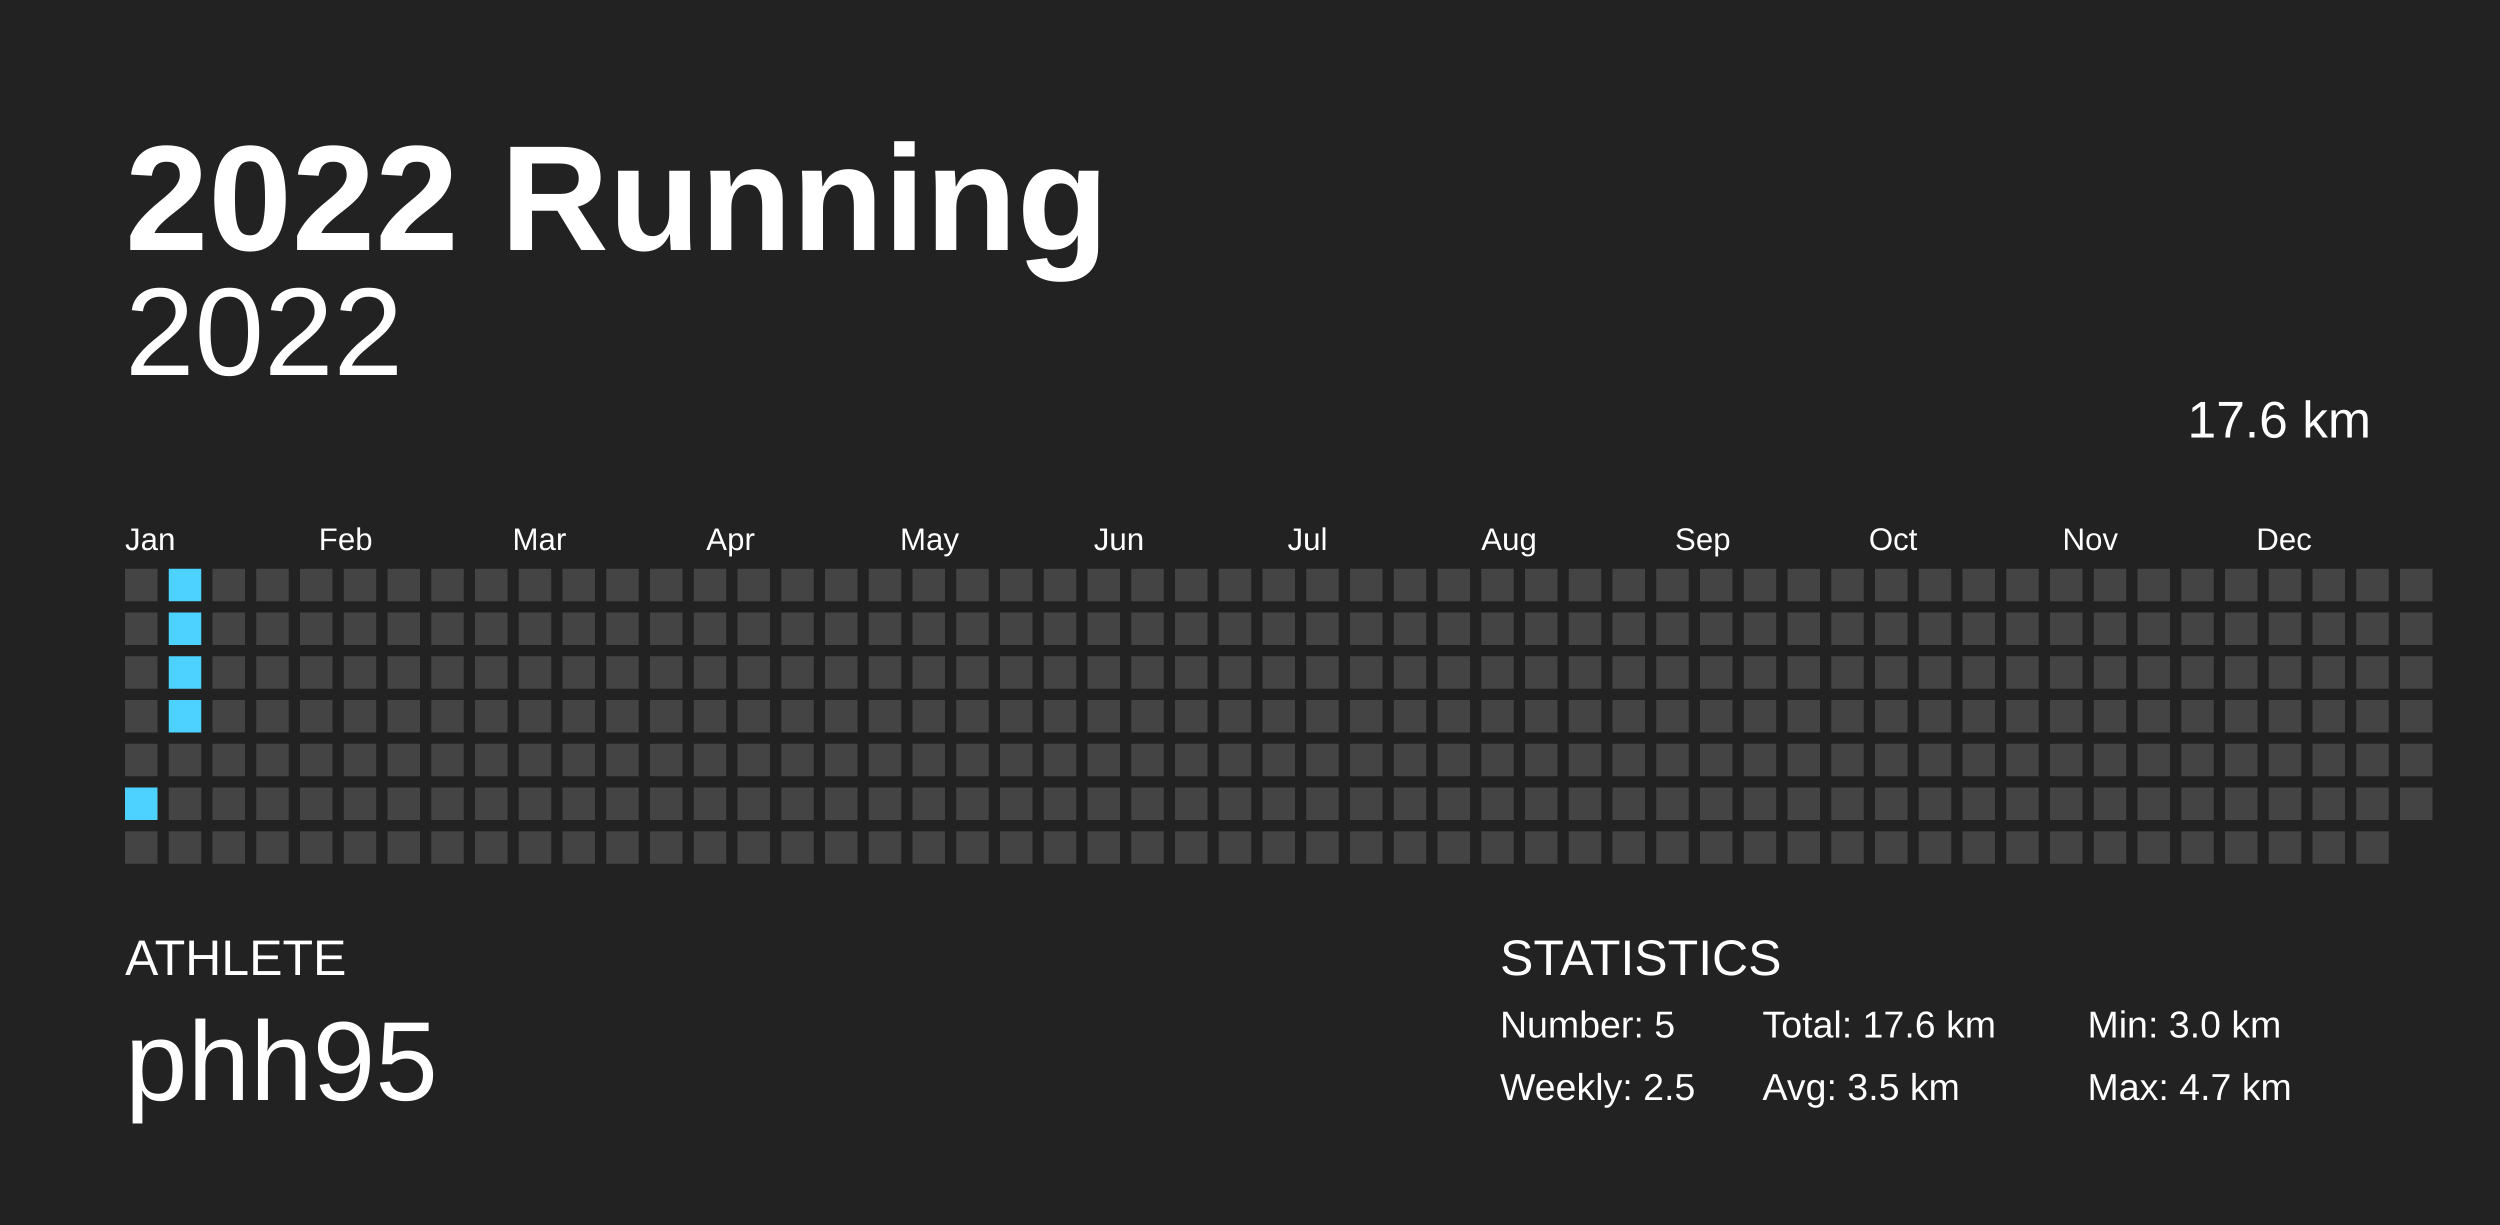
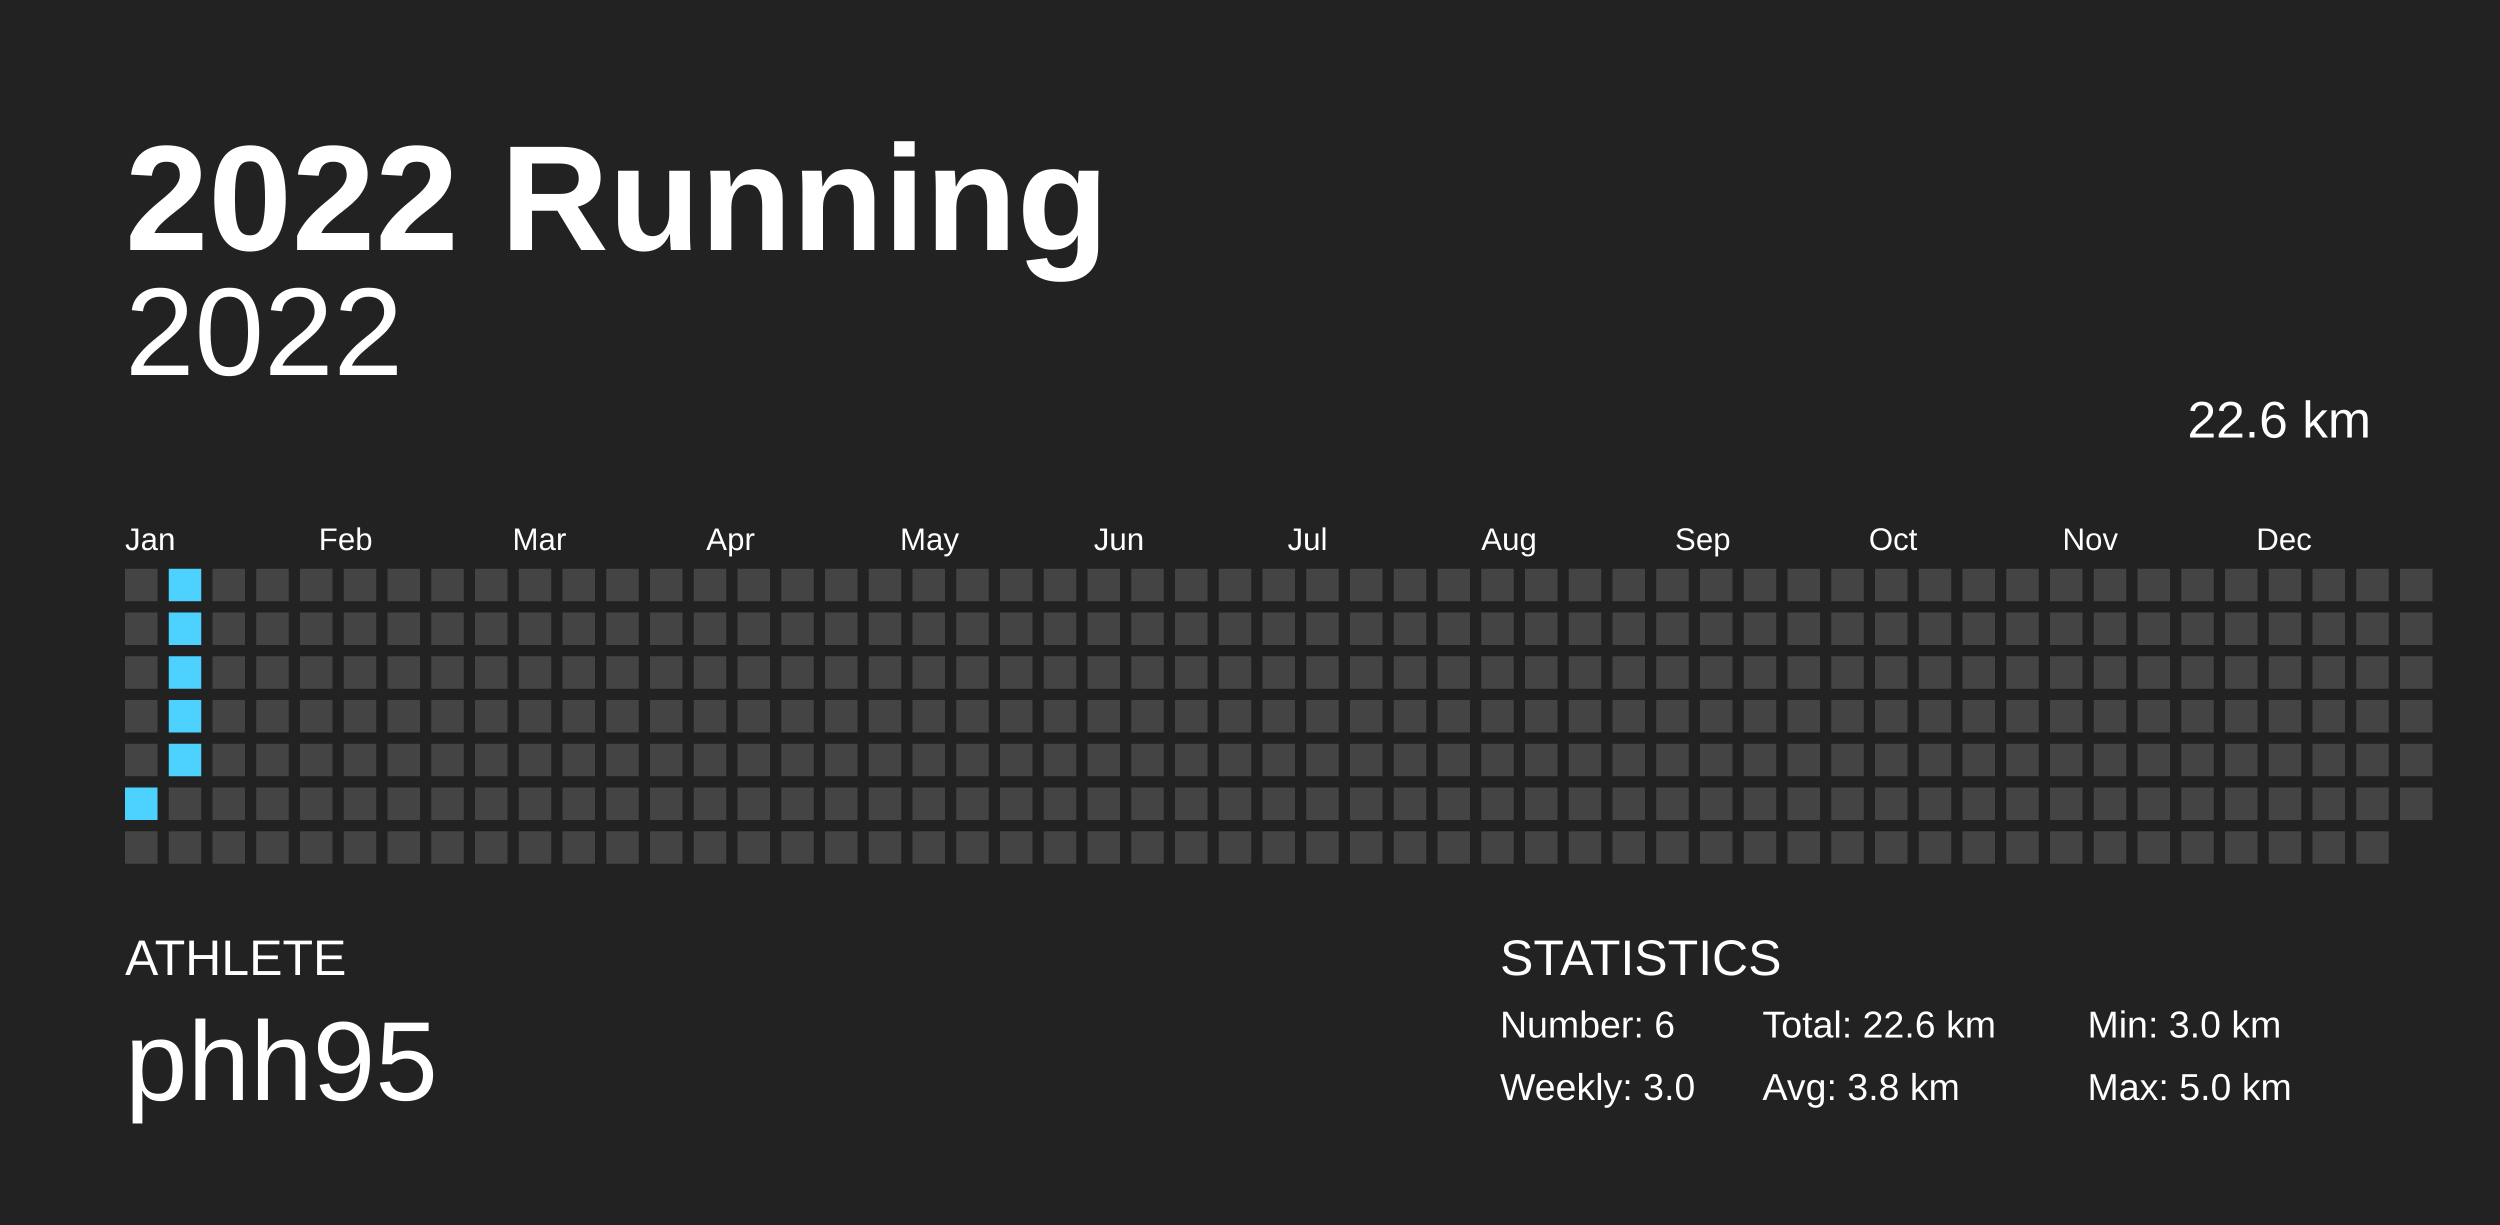
<svg xmlns="http://www.w3.org/2000/svg" baseProfile="full" height="98mm" version="1.1" viewBox="0,0,200,98" width="200mm">
  <defs />
  <rect fill="#222222" height="98" width="200" x="0" y="0" />
  <text fill="#FFFFFF" style="font-size:12px; font-family:Arial; font-weight:bold;" x="10" y="20">2022 Running</text>
  <text fill="#FFFFFF" style="font-size:4px; font-family:Arial" x="10" y="78">ATHLETE</text>
  <text fill="#FFFFFF" style="font-size:9px; font-family:Arial" x="10" y="88">phh95</text>
  <text fill="#FFFFFF" style="font-size:4px; font-family:Arial" x="120" y="78">STATISTICS</text>
-   <text fill="#FFFFFF" style="font-size:3px; font-family:Arial" x="120" y="83">Number: 5</text>
-   <text fill="#FFFFFF" style="font-size:3px; font-family:Arial" x="120" y="88">Weekly: 2.5</text>
-   <text fill="#FFFFFF" style="font-size:3px; font-family:Arial" x="141" y="83">Total: 17.6 km</text>
-   <text fill="#FFFFFF" style="font-size:3px; font-family:Arial" x="141" y="88">Avg: 3.5 km</text>
+   <text fill="#FFFFFF" style="font-size:3px; font-family:Arial" x="120" y="83">Number: 6</text>
+   <text fill="#FFFFFF" style="font-size:3px; font-family:Arial" x="120" y="88">Weekly: 3.0</text>
+   <text fill="#FFFFFF" style="font-size:3px; font-family:Arial" x="141" y="83">Total: 22.6 km</text>
+   <text fill="#FFFFFF" style="font-size:3px; font-family:Arial" x="141" y="88">Avg: 3.8 km</text>
  <text fill="#FFFFFF" style="font-size:3px; font-family:Arial" x="167" y="83">Min: 3.0 km</text>
-   <text fill="#FFFFFF" style="font-size:3px; font-family:Arial" x="167" y="88">Max: 4.7 km</text>
+   <text fill="#FFFFFF" style="font-size:3px; font-family:Arial" x="167" y="88">Max: 5.0 km</text>
  <text alignment-baseline="hanging" fill="#FFFFFF" style="font-size:10.0px; font-family:Arial;" x="10" y="30">2022</text>
-   <text alignment-baseline="hanging" fill="#FFFFFF" style="font-size:4.125px; font-family:Arial;" x="175" y="35">17.6 km</text>
+   <text alignment-baseline="hanging" fill="#FFFFFF" style="font-size:4.125px; font-family:Arial;" x="175" y="35">22.6 km</text>
  <text fill="#FFFFFF" style="font-size:2.5px; font-family:Arial" x="10.0" y="44">Jan</text>
  <text fill="#FFFFFF" style="font-size:2.5px; font-family:Arial" x="25.5" y="44">Feb</text>
  <text fill="#FFFFFF" style="font-size:2.5px; font-family:Arial" x="41.0" y="44">Mar</text>
  <text fill="#FFFFFF" style="font-size:2.5px; font-family:Arial" x="56.5" y="44">Apr</text>
  <text fill="#FFFFFF" style="font-size:2.5px; font-family:Arial" x="72.0" y="44">May</text>
  <text fill="#FFFFFF" style="font-size:2.5px; font-family:Arial" x="87.5" y="44">Jun</text>
  <text fill="#FFFFFF" style="font-size:2.5px; font-family:Arial" x="103.0" y="44">Jul</text>
  <text fill="#FFFFFF" style="font-size:2.5px; font-family:Arial" x="118.5" y="44">Aug</text>
  <text fill="#FFFFFF" style="font-size:2.5px; font-family:Arial" x="134.0" y="44">Sep</text>
  <text fill="#FFFFFF" style="font-size:2.5px; font-family:Arial" x="149.5" y="44">Oct</text>
  <text fill="#FFFFFF" style="font-size:2.5px; font-family:Arial" x="165.0" y="44">Nov</text>
  <text fill="#FFFFFF" style="font-size:2.5px; font-family:Arial" x="180.5" y="44">Dec</text>
  <rect fill="#444444" height="2.6" width="2.6" x="10.0" y="45.5" />
  <rect fill="#444444" height="2.6" width="2.6" x="10.0" y="49.0" />
  <rect fill="#444444" height="2.6" width="2.6" x="10.0" y="52.5" />
  <rect fill="#444444" height="2.6" width="2.6" x="10.0" y="56.0" />
  <rect fill="#444444" height="2.6" width="2.6" x="10.0" y="59.5" />
  <rect fill="#4dd2ff" height="2.6" width="2.6" x="10.0" y="63.0" />
  <rect fill="#444444" height="2.6" width="2.6" x="10.0" y="66.5" />
  <rect fill="#4dd2ff" height="2.6" width="2.6" x="13.5" y="45.5" />
  <rect fill="#4dd2ff" height="2.6" width="2.6" x="13.5" y="49.0" />
  <rect fill="#4dd2ff" height="2.6" width="2.6" x="13.5" y="52.5" />
  <rect fill="#4dd2ff" height="2.6" width="2.6" x="13.5" y="56.0" />
-   <rect fill="#444444" height="2.6" width="2.6" x="13.5" y="59.5" />
+   <rect fill="#4dd2ff" height="2.6" width="2.6" x="13.5" y="59.5" />
  <rect fill="#444444" height="2.6" width="2.6" x="13.5" y="63.0" />
  <rect fill="#444444" height="2.6" width="2.6" x="13.5" y="66.5" />
  <rect fill="#444444" height="2.6" width="2.6" x="17.0" y="45.5" />
  <rect fill="#444444" height="2.6" width="2.6" x="17.0" y="49.0" />
  <rect fill="#444444" height="2.6" width="2.6" x="17.0" y="52.5" />
  <rect fill="#444444" height="2.6" width="2.6" x="17.0" y="56.0" />
  <rect fill="#444444" height="2.6" width="2.6" x="17.0" y="59.5" />
  <rect fill="#444444" height="2.6" width="2.6" x="17.0" y="63.0" />
  <rect fill="#444444" height="2.6" width="2.6" x="17.0" y="66.5" />
  <rect fill="#444444" height="2.6" width="2.6" x="20.5" y="45.5" />
  <rect fill="#444444" height="2.6" width="2.6" x="20.5" y="49.0" />
  <rect fill="#444444" height="2.6" width="2.6" x="20.5" y="52.5" />
  <rect fill="#444444" height="2.6" width="2.6" x="20.5" y="56.0" />
  <rect fill="#444444" height="2.6" width="2.6" x="20.5" y="59.5" />
  <rect fill="#444444" height="2.6" width="2.6" x="20.5" y="63.0" />
  <rect fill="#444444" height="2.6" width="2.6" x="20.5" y="66.5" />
  <rect fill="#444444" height="2.6" width="2.6" x="24.0" y="45.5" />
  <rect fill="#444444" height="2.6" width="2.6" x="24.0" y="49.0" />
  <rect fill="#444444" height="2.6" width="2.6" x="24.0" y="52.5" />
  <rect fill="#444444" height="2.6" width="2.6" x="24.0" y="56.0" />
  <rect fill="#444444" height="2.6" width="2.6" x="24.0" y="59.5" />
  <rect fill="#444444" height="2.6" width="2.6" x="24.0" y="63.0" />
  <rect fill="#444444" height="2.6" width="2.6" x="24.0" y="66.5" />
  <rect fill="#444444" height="2.6" width="2.6" x="27.5" y="45.5" />
  <rect fill="#444444" height="2.6" width="2.6" x="27.5" y="49.0" />
  <rect fill="#444444" height="2.6" width="2.6" x="27.5" y="52.5" />
  <rect fill="#444444" height="2.6" width="2.6" x="27.5" y="56.0" />
  <rect fill="#444444" height="2.6" width="2.6" x="27.5" y="59.5" />
  <rect fill="#444444" height="2.6" width="2.6" x="27.5" y="63.0" />
  <rect fill="#444444" height="2.6" width="2.6" x="27.5" y="66.5" />
  <rect fill="#444444" height="2.6" width="2.6" x="31.0" y="45.5" />
  <rect fill="#444444" height="2.6" width="2.6" x="31.0" y="49.0" />
  <rect fill="#444444" height="2.6" width="2.6" x="31.0" y="52.5" />
  <rect fill="#444444" height="2.6" width="2.6" x="31.0" y="56.0" />
  <rect fill="#444444" height="2.6" width="2.6" x="31.0" y="59.5" />
  <rect fill="#444444" height="2.6" width="2.6" x="31.0" y="63.0" />
  <rect fill="#444444" height="2.6" width="2.6" x="31.0" y="66.5" />
  <rect fill="#444444" height="2.6" width="2.6" x="34.5" y="45.5" />
  <rect fill="#444444" height="2.6" width="2.6" x="34.5" y="49.0" />
  <rect fill="#444444" height="2.6" width="2.6" x="34.5" y="52.5" />
  <rect fill="#444444" height="2.6" width="2.6" x="34.5" y="56.0" />
  <rect fill="#444444" height="2.6" width="2.6" x="34.5" y="59.5" />
  <rect fill="#444444" height="2.6" width="2.6" x="34.5" y="63.0" />
  <rect fill="#444444" height="2.6" width="2.6" x="34.5" y="66.5" />
  <rect fill="#444444" height="2.6" width="2.6" x="38.0" y="45.5" />
  <rect fill="#444444" height="2.6" width="2.6" x="38.0" y="49.0" />
  <rect fill="#444444" height="2.6" width="2.6" x="38.0" y="52.5" />
  <rect fill="#444444" height="2.6" width="2.6" x="38.0" y="56.0" />
  <rect fill="#444444" height="2.6" width="2.6" x="38.0" y="59.5" />
  <rect fill="#444444" height="2.6" width="2.6" x="38.0" y="63.0" />
  <rect fill="#444444" height="2.6" width="2.6" x="38.0" y="66.5" />
  <rect fill="#444444" height="2.6" width="2.6" x="41.5" y="45.5" />
  <rect fill="#444444" height="2.6" width="2.6" x="41.5" y="49.0" />
  <rect fill="#444444" height="2.6" width="2.6" x="41.5" y="52.5" />
  <rect fill="#444444" height="2.6" width="2.6" x="41.5" y="56.0" />
  <rect fill="#444444" height="2.6" width="2.6" x="41.5" y="59.5" />
  <rect fill="#444444" height="2.6" width="2.6" x="41.5" y="63.0" />
  <rect fill="#444444" height="2.6" width="2.6" x="41.5" y="66.5" />
  <rect fill="#444444" height="2.6" width="2.6" x="45.0" y="45.5" />
  <rect fill="#444444" height="2.6" width="2.6" x="45.0" y="49.0" />
  <rect fill="#444444" height="2.6" width="2.6" x="45.0" y="52.5" />
  <rect fill="#444444" height="2.6" width="2.6" x="45.0" y="56.0" />
  <rect fill="#444444" height="2.6" width="2.6" x="45.0" y="59.5" />
  <rect fill="#444444" height="2.6" width="2.6" x="45.0" y="63.0" />
  <rect fill="#444444" height="2.6" width="2.6" x="45.0" y="66.5" />
  <rect fill="#444444" height="2.6" width="2.6" x="48.5" y="45.5" />
  <rect fill="#444444" height="2.6" width="2.6" x="48.5" y="49.0" />
  <rect fill="#444444" height="2.6" width="2.6" x="48.5" y="52.5" />
  <rect fill="#444444" height="2.6" width="2.6" x="48.5" y="56.0" />
  <rect fill="#444444" height="2.6" width="2.6" x="48.5" y="59.5" />
  <rect fill="#444444" height="2.6" width="2.6" x="48.5" y="63.0" />
  <rect fill="#444444" height="2.6" width="2.6" x="48.5" y="66.5" />
  <rect fill="#444444" height="2.6" width="2.6" x="52.0" y="45.5" />
  <rect fill="#444444" height="2.6" width="2.6" x="52.0" y="49.0" />
  <rect fill="#444444" height="2.6" width="2.6" x="52.0" y="52.5" />
  <rect fill="#444444" height="2.6" width="2.6" x="52.0" y="56.0" />
  <rect fill="#444444" height="2.6" width="2.6" x="52.0" y="59.5" />
  <rect fill="#444444" height="2.6" width="2.6" x="52.0" y="63.0" />
  <rect fill="#444444" height="2.6" width="2.6" x="52.0" y="66.5" />
  <rect fill="#444444" height="2.6" width="2.6" x="55.5" y="45.5" />
  <rect fill="#444444" height="2.6" width="2.6" x="55.5" y="49.0" />
  <rect fill="#444444" height="2.6" width="2.6" x="55.5" y="52.5" />
  <rect fill="#444444" height="2.6" width="2.6" x="55.5" y="56.0" />
  <rect fill="#444444" height="2.6" width="2.6" x="55.5" y="59.5" />
  <rect fill="#444444" height="2.6" width="2.6" x="55.5" y="63.0" />
  <rect fill="#444444" height="2.6" width="2.6" x="55.5" y="66.5" />
  <rect fill="#444444" height="2.6" width="2.6" x="59.0" y="45.5" />
  <rect fill="#444444" height="2.6" width="2.6" x="59.0" y="49.0" />
  <rect fill="#444444" height="2.6" width="2.6" x="59.0" y="52.5" />
  <rect fill="#444444" height="2.6" width="2.6" x="59.0" y="56.0" />
  <rect fill="#444444" height="2.6" width="2.6" x="59.0" y="59.5" />
  <rect fill="#444444" height="2.6" width="2.6" x="59.0" y="63.0" />
  <rect fill="#444444" height="2.6" width="2.6" x="59.0" y="66.5" />
  <rect fill="#444444" height="2.6" width="2.6" x="62.5" y="45.5" />
  <rect fill="#444444" height="2.6" width="2.6" x="62.5" y="49.0" />
  <rect fill="#444444" height="2.6" width="2.6" x="62.5" y="52.5" />
  <rect fill="#444444" height="2.6" width="2.6" x="62.5" y="56.0" />
  <rect fill="#444444" height="2.6" width="2.6" x="62.5" y="59.5" />
  <rect fill="#444444" height="2.6" width="2.6" x="62.5" y="63.0" />
  <rect fill="#444444" height="2.6" width="2.6" x="62.5" y="66.5" />
  <rect fill="#444444" height="2.6" width="2.6" x="66.0" y="45.5" />
  <rect fill="#444444" height="2.6" width="2.6" x="66.0" y="49.0" />
  <rect fill="#444444" height="2.6" width="2.6" x="66.0" y="52.5" />
  <rect fill="#444444" height="2.6" width="2.6" x="66.0" y="56.0" />
  <rect fill="#444444" height="2.6" width="2.6" x="66.0" y="59.5" />
  <rect fill="#444444" height="2.6" width="2.6" x="66.0" y="63.0" />
  <rect fill="#444444" height="2.6" width="2.6" x="66.0" y="66.5" />
  <rect fill="#444444" height="2.6" width="2.6" x="69.5" y="45.5" />
  <rect fill="#444444" height="2.6" width="2.6" x="69.5" y="49.0" />
  <rect fill="#444444" height="2.6" width="2.6" x="69.5" y="52.5" />
  <rect fill="#444444" height="2.6" width="2.6" x="69.5" y="56.0" />
  <rect fill="#444444" height="2.6" width="2.6" x="69.5" y="59.5" />
  <rect fill="#444444" height="2.6" width="2.6" x="69.5" y="63.0" />
  <rect fill="#444444" height="2.6" width="2.6" x="69.5" y="66.5" />
  <rect fill="#444444" height="2.6" width="2.6" x="73.0" y="45.5" />
  <rect fill="#444444" height="2.6" width="2.6" x="73.0" y="49.0" />
  <rect fill="#444444" height="2.6" width="2.6" x="73.0" y="52.5" />
  <rect fill="#444444" height="2.6" width="2.6" x="73.0" y="56.0" />
  <rect fill="#444444" height="2.6" width="2.6" x="73.0" y="59.5" />
  <rect fill="#444444" height="2.6" width="2.6" x="73.0" y="63.0" />
  <rect fill="#444444" height="2.6" width="2.6" x="73.0" y="66.5" />
  <rect fill="#444444" height="2.6" width="2.6" x="76.5" y="45.5" />
  <rect fill="#444444" height="2.6" width="2.6" x="76.5" y="49.0" />
  <rect fill="#444444" height="2.6" width="2.6" x="76.5" y="52.5" />
  <rect fill="#444444" height="2.6" width="2.6" x="76.5" y="56.0" />
  <rect fill="#444444" height="2.6" width="2.6" x="76.5" y="59.5" />
  <rect fill="#444444" height="2.6" width="2.6" x="76.5" y="63.0" />
  <rect fill="#444444" height="2.6" width="2.6" x="76.5" y="66.5" />
  <rect fill="#444444" height="2.6" width="2.6" x="80.0" y="45.5" />
  <rect fill="#444444" height="2.6" width="2.6" x="80.0" y="49.0" />
  <rect fill="#444444" height="2.6" width="2.6" x="80.0" y="52.5" />
  <rect fill="#444444" height="2.6" width="2.6" x="80.0" y="56.0" />
  <rect fill="#444444" height="2.6" width="2.6" x="80.0" y="59.5" />
  <rect fill="#444444" height="2.6" width="2.6" x="80.0" y="63.0" />
  <rect fill="#444444" height="2.6" width="2.6" x="80.0" y="66.5" />
  <rect fill="#444444" height="2.6" width="2.6" x="83.5" y="45.5" />
  <rect fill="#444444" height="2.6" width="2.6" x="83.5" y="49.0" />
  <rect fill="#444444" height="2.6" width="2.6" x="83.5" y="52.5" />
  <rect fill="#444444" height="2.6" width="2.6" x="83.5" y="56.0" />
  <rect fill="#444444" height="2.6" width="2.6" x="83.5" y="59.5" />
  <rect fill="#444444" height="2.6" width="2.6" x="83.5" y="63.0" />
  <rect fill="#444444" height="2.6" width="2.6" x="83.5" y="66.5" />
  <rect fill="#444444" height="2.6" width="2.6" x="87.0" y="45.5" />
  <rect fill="#444444" height="2.6" width="2.6" x="87.0" y="49.0" />
  <rect fill="#444444" height="2.6" width="2.6" x="87.0" y="52.5" />
  <rect fill="#444444" height="2.6" width="2.6" x="87.0" y="56.0" />
  <rect fill="#444444" height="2.6" width="2.6" x="87.0" y="59.5" />
  <rect fill="#444444" height="2.6" width="2.6" x="87.0" y="63.0" />
  <rect fill="#444444" height="2.6" width="2.6" x="87.0" y="66.5" />
  <rect fill="#444444" height="2.6" width="2.6" x="90.5" y="45.5" />
  <rect fill="#444444" height="2.6" width="2.6" x="90.5" y="49.0" />
  <rect fill="#444444" height="2.6" width="2.6" x="90.5" y="52.5" />
  <rect fill="#444444" height="2.6" width="2.6" x="90.5" y="56.0" />
  <rect fill="#444444" height="2.6" width="2.6" x="90.5" y="59.5" />
  <rect fill="#444444" height="2.6" width="2.6" x="90.5" y="63.0" />
  <rect fill="#444444" height="2.6" width="2.6" x="90.5" y="66.5" />
  <rect fill="#444444" height="2.6" width="2.6" x="94.0" y="45.5" />
  <rect fill="#444444" height="2.6" width="2.6" x="94.0" y="49.0" />
  <rect fill="#444444" height="2.6" width="2.6" x="94.0" y="52.5" />
  <rect fill="#444444" height="2.6" width="2.6" x="94.0" y="56.0" />
  <rect fill="#444444" height="2.6" width="2.6" x="94.0" y="59.5" />
  <rect fill="#444444" height="2.6" width="2.6" x="94.0" y="63.0" />
  <rect fill="#444444" height="2.6" width="2.6" x="94.0" y="66.5" />
  <rect fill="#444444" height="2.6" width="2.6" x="97.5" y="45.5" />
  <rect fill="#444444" height="2.6" width="2.6" x="97.5" y="49.0" />
  <rect fill="#444444" height="2.6" width="2.6" x="97.5" y="52.5" />
  <rect fill="#444444" height="2.6" width="2.6" x="97.5" y="56.0" />
  <rect fill="#444444" height="2.6" width="2.6" x="97.5" y="59.5" />
  <rect fill="#444444" height="2.6" width="2.6" x="97.5" y="63.0" />
  <rect fill="#444444" height="2.6" width="2.6" x="97.5" y="66.5" />
  <rect fill="#444444" height="2.6" width="2.6" x="101.0" y="45.5" />
  <rect fill="#444444" height="2.6" width="2.6" x="101.0" y="49.0" />
  <rect fill="#444444" height="2.6" width="2.6" x="101.0" y="52.5" />
  <rect fill="#444444" height="2.6" width="2.6" x="101.0" y="56.0" />
  <rect fill="#444444" height="2.6" width="2.6" x="101.0" y="59.5" />
  <rect fill="#444444" height="2.6" width="2.6" x="101.0" y="63.0" />
  <rect fill="#444444" height="2.6" width="2.6" x="101.0" y="66.5" />
  <rect fill="#444444" height="2.6" width="2.6" x="104.5" y="45.5" />
  <rect fill="#444444" height="2.6" width="2.6" x="104.5" y="49.0" />
  <rect fill="#444444" height="2.6" width="2.6" x="104.5" y="52.5" />
  <rect fill="#444444" height="2.6" width="2.6" x="104.5" y="56.0" />
  <rect fill="#444444" height="2.6" width="2.6" x="104.5" y="59.5" />
  <rect fill="#444444" height="2.6" width="2.6" x="104.5" y="63.0" />
  <rect fill="#444444" height="2.6" width="2.6" x="104.5" y="66.5" />
  <rect fill="#444444" height="2.6" width="2.6" x="108.0" y="45.5" />
  <rect fill="#444444" height="2.6" width="2.6" x="108.0" y="49.0" />
  <rect fill="#444444" height="2.6" width="2.6" x="108.0" y="52.5" />
  <rect fill="#444444" height="2.6" width="2.6" x="108.0" y="56.0" />
  <rect fill="#444444" height="2.6" width="2.6" x="108.0" y="59.5" />
  <rect fill="#444444" height="2.6" width="2.6" x="108.0" y="63.0" />
  <rect fill="#444444" height="2.6" width="2.6" x="108.0" y="66.5" />
  <rect fill="#444444" height="2.6" width="2.6" x="111.5" y="45.5" />
  <rect fill="#444444" height="2.6" width="2.6" x="111.5" y="49.0" />
  <rect fill="#444444" height="2.6" width="2.6" x="111.5" y="52.5" />
  <rect fill="#444444" height="2.6" width="2.6" x="111.5" y="56.0" />
  <rect fill="#444444" height="2.6" width="2.6" x="111.5" y="59.5" />
  <rect fill="#444444" height="2.6" width="2.6" x="111.5" y="63.0" />
  <rect fill="#444444" height="2.6" width="2.6" x="111.5" y="66.5" />
  <rect fill="#444444" height="2.6" width="2.6" x="115.0" y="45.5" />
  <rect fill="#444444" height="2.6" width="2.6" x="115.0" y="49.0" />
  <rect fill="#444444" height="2.6" width="2.6" x="115.0" y="52.5" />
  <rect fill="#444444" height="2.6" width="2.6" x="115.0" y="56.0" />
  <rect fill="#444444" height="2.6" width="2.6" x="115.0" y="59.5" />
  <rect fill="#444444" height="2.6" width="2.6" x="115.0" y="63.0" />
  <rect fill="#444444" height="2.6" width="2.6" x="115.0" y="66.5" />
  <rect fill="#444444" height="2.6" width="2.6" x="118.5" y="45.5" />
  <rect fill="#444444" height="2.6" width="2.6" x="118.5" y="49.0" />
  <rect fill="#444444" height="2.6" width="2.6" x="118.5" y="52.5" />
  <rect fill="#444444" height="2.6" width="2.6" x="118.5" y="56.0" />
  <rect fill="#444444" height="2.6" width="2.6" x="118.5" y="59.5" />
  <rect fill="#444444" height="2.6" width="2.6" x="118.5" y="63.0" />
  <rect fill="#444444" height="2.6" width="2.6" x="118.5" y="66.5" />
  <rect fill="#444444" height="2.6" width="2.6" x="122.0" y="45.5" />
  <rect fill="#444444" height="2.6" width="2.6" x="122.0" y="49.0" />
  <rect fill="#444444" height="2.6" width="2.6" x="122.0" y="52.5" />
  <rect fill="#444444" height="2.6" width="2.6" x="122.0" y="56.0" />
  <rect fill="#444444" height="2.6" width="2.6" x="122.0" y="59.5" />
  <rect fill="#444444" height="2.6" width="2.6" x="122.0" y="63.0" />
  <rect fill="#444444" height="2.6" width="2.6" x="122.0" y="66.5" />
  <rect fill="#444444" height="2.6" width="2.6" x="125.5" y="45.5" />
  <rect fill="#444444" height="2.6" width="2.6" x="125.5" y="49.0" />
  <rect fill="#444444" height="2.6" width="2.6" x="125.5" y="52.5" />
  <rect fill="#444444" height="2.6" width="2.6" x="125.5" y="56.0" />
  <rect fill="#444444" height="2.6" width="2.6" x="125.5" y="59.5" />
  <rect fill="#444444" height="2.6" width="2.6" x="125.5" y="63.0" />
  <rect fill="#444444" height="2.6" width="2.6" x="125.5" y="66.5" />
  <rect fill="#444444" height="2.6" width="2.6" x="129.0" y="45.5" />
  <rect fill="#444444" height="2.6" width="2.6" x="129.0" y="49.0" />
  <rect fill="#444444" height="2.6" width="2.6" x="129.0" y="52.5" />
  <rect fill="#444444" height="2.6" width="2.6" x="129.0" y="56.0" />
  <rect fill="#444444" height="2.6" width="2.6" x="129.0" y="59.5" />
  <rect fill="#444444" height="2.6" width="2.6" x="129.0" y="63.0" />
  <rect fill="#444444" height="2.6" width="2.6" x="129.0" y="66.5" />
  <rect fill="#444444" height="2.6" width="2.6" x="132.5" y="45.5" />
  <rect fill="#444444" height="2.6" width="2.6" x="132.5" y="49.0" />
  <rect fill="#444444" height="2.6" width="2.6" x="132.5" y="52.5" />
  <rect fill="#444444" height="2.6" width="2.6" x="132.5" y="56.0" />
  <rect fill="#444444" height="2.6" width="2.6" x="132.5" y="59.5" />
  <rect fill="#444444" height="2.6" width="2.6" x="132.5" y="63.0" />
  <rect fill="#444444" height="2.6" width="2.6" x="132.5" y="66.5" />
  <rect fill="#444444" height="2.6" width="2.6" x="136.0" y="45.5" />
  <rect fill="#444444" height="2.6" width="2.6" x="136.0" y="49.0" />
  <rect fill="#444444" height="2.6" width="2.6" x="136.0" y="52.5" />
  <rect fill="#444444" height="2.6" width="2.6" x="136.0" y="56.0" />
  <rect fill="#444444" height="2.6" width="2.6" x="136.0" y="59.5" />
  <rect fill="#444444" height="2.6" width="2.6" x="136.0" y="63.0" />
  <rect fill="#444444" height="2.6" width="2.6" x="136.0" y="66.5" />
  <rect fill="#444444" height="2.6" width="2.6" x="139.5" y="45.5" />
  <rect fill="#444444" height="2.6" width="2.6" x="139.5" y="49.0" />
  <rect fill="#444444" height="2.6" width="2.6" x="139.5" y="52.5" />
  <rect fill="#444444" height="2.6" width="2.6" x="139.5" y="56.0" />
  <rect fill="#444444" height="2.6" width="2.6" x="139.5" y="59.5" />
  <rect fill="#444444" height="2.6" width="2.6" x="139.5" y="63.0" />
  <rect fill="#444444" height="2.6" width="2.6" x="139.5" y="66.5" />
  <rect fill="#444444" height="2.6" width="2.6" x="143.0" y="45.5" />
  <rect fill="#444444" height="2.6" width="2.6" x="143.0" y="49.0" />
  <rect fill="#444444" height="2.6" width="2.6" x="143.0" y="52.5" />
  <rect fill="#444444" height="2.6" width="2.6" x="143.0" y="56.0" />
  <rect fill="#444444" height="2.6" width="2.6" x="143.0" y="59.5" />
  <rect fill="#444444" height="2.6" width="2.6" x="143.0" y="63.0" />
  <rect fill="#444444" height="2.6" width="2.6" x="143.0" y="66.5" />
  <rect fill="#444444" height="2.6" width="2.6" x="146.5" y="45.5" />
  <rect fill="#444444" height="2.6" width="2.6" x="146.5" y="49.0" />
  <rect fill="#444444" height="2.6" width="2.6" x="146.5" y="52.5" />
  <rect fill="#444444" height="2.6" width="2.6" x="146.5" y="56.0" />
  <rect fill="#444444" height="2.6" width="2.6" x="146.5" y="59.5" />
  <rect fill="#444444" height="2.6" width="2.6" x="146.5" y="63.0" />
  <rect fill="#444444" height="2.6" width="2.6" x="146.5" y="66.5" />
  <rect fill="#444444" height="2.6" width="2.6" x="150.0" y="45.5" />
  <rect fill="#444444" height="2.6" width="2.6" x="150.0" y="49.0" />
  <rect fill="#444444" height="2.6" width="2.6" x="150.0" y="52.5" />
  <rect fill="#444444" height="2.6" width="2.6" x="150.0" y="56.0" />
  <rect fill="#444444" height="2.6" width="2.6" x="150.0" y="59.5" />
  <rect fill="#444444" height="2.6" width="2.6" x="150.0" y="63.0" />
  <rect fill="#444444" height="2.6" width="2.6" x="150.0" y="66.5" />
  <rect fill="#444444" height="2.6" width="2.6" x="153.5" y="45.5" />
  <rect fill="#444444" height="2.6" width="2.6" x="153.5" y="49.0" />
  <rect fill="#444444" height="2.6" width="2.6" x="153.5" y="52.5" />
  <rect fill="#444444" height="2.6" width="2.6" x="153.5" y="56.0" />
  <rect fill="#444444" height="2.6" width="2.6" x="153.5" y="59.5" />
  <rect fill="#444444" height="2.6" width="2.6" x="153.5" y="63.0" />
  <rect fill="#444444" height="2.6" width="2.6" x="153.5" y="66.5" />
  <rect fill="#444444" height="2.6" width="2.6" x="157.0" y="45.5" />
  <rect fill="#444444" height="2.6" width="2.6" x="157.0" y="49.0" />
  <rect fill="#444444" height="2.6" width="2.6" x="157.0" y="52.5" />
  <rect fill="#444444" height="2.6" width="2.6" x="157.0" y="56.0" />
  <rect fill="#444444" height="2.6" width="2.6" x="157.0" y="59.5" />
  <rect fill="#444444" height="2.6" width="2.6" x="157.0" y="63.0" />
  <rect fill="#444444" height="2.6" width="2.6" x="157.0" y="66.5" />
  <rect fill="#444444" height="2.6" width="2.6" x="160.5" y="45.5" />
  <rect fill="#444444" height="2.6" width="2.6" x="160.5" y="49.0" />
  <rect fill="#444444" height="2.6" width="2.6" x="160.5" y="52.5" />
  <rect fill="#444444" height="2.6" width="2.6" x="160.5" y="56.0" />
  <rect fill="#444444" height="2.6" width="2.6" x="160.5" y="59.5" />
  <rect fill="#444444" height="2.6" width="2.6" x="160.5" y="63.0" />
  <rect fill="#444444" height="2.6" width="2.6" x="160.5" y="66.5" />
  <rect fill="#444444" height="2.6" width="2.6" x="164.0" y="45.5" />
  <rect fill="#444444" height="2.6" width="2.6" x="164.0" y="49.0" />
  <rect fill="#444444" height="2.6" width="2.6" x="164.0" y="52.5" />
  <rect fill="#444444" height="2.6" width="2.6" x="164.0" y="56.0" />
  <rect fill="#444444" height="2.6" width="2.6" x="164.0" y="59.5" />
  <rect fill="#444444" height="2.6" width="2.6" x="164.0" y="63.0" />
  <rect fill="#444444" height="2.6" width="2.6" x="164.0" y="66.5" />
  <rect fill="#444444" height="2.6" width="2.6" x="167.5" y="45.5" />
  <rect fill="#444444" height="2.6" width="2.6" x="167.5" y="49.0" />
  <rect fill="#444444" height="2.6" width="2.6" x="167.5" y="52.5" />
  <rect fill="#444444" height="2.6" width="2.6" x="167.5" y="56.0" />
  <rect fill="#444444" height="2.6" width="2.6" x="167.5" y="59.5" />
  <rect fill="#444444" height="2.6" width="2.6" x="167.5" y="63.0" />
  <rect fill="#444444" height="2.6" width="2.6" x="167.5" y="66.5" />
  <rect fill="#444444" height="2.6" width="2.6" x="171.0" y="45.5" />
  <rect fill="#444444" height="2.6" width="2.6" x="171.0" y="49.0" />
  <rect fill="#444444" height="2.6" width="2.6" x="171.0" y="52.5" />
  <rect fill="#444444" height="2.6" width="2.6" x="171.0" y="56.0" />
  <rect fill="#444444" height="2.6" width="2.6" x="171.0" y="59.5" />
  <rect fill="#444444" height="2.6" width="2.6" x="171.0" y="63.0" />
  <rect fill="#444444" height="2.6" width="2.6" x="171.0" y="66.5" />
  <rect fill="#444444" height="2.6" width="2.6" x="174.5" y="45.5" />
  <rect fill="#444444" height="2.6" width="2.6" x="174.5" y="49.0" />
  <rect fill="#444444" height="2.6" width="2.6" x="174.5" y="52.5" />
  <rect fill="#444444" height="2.6" width="2.6" x="174.5" y="56.0" />
  <rect fill="#444444" height="2.6" width="2.6" x="174.5" y="59.5" />
  <rect fill="#444444" height="2.6" width="2.6" x="174.5" y="63.0" />
  <rect fill="#444444" height="2.6" width="2.6" x="174.5" y="66.5" />
  <rect fill="#444444" height="2.6" width="2.6" x="178.0" y="45.5" />
  <rect fill="#444444" height="2.6" width="2.6" x="178.0" y="49.0" />
  <rect fill="#444444" height="2.6" width="2.6" x="178.0" y="52.5" />
  <rect fill="#444444" height="2.6" width="2.6" x="178.0" y="56.0" />
  <rect fill="#444444" height="2.6" width="2.6" x="178.0" y="59.5" />
  <rect fill="#444444" height="2.6" width="2.6" x="178.0" y="63.0" />
  <rect fill="#444444" height="2.6" width="2.6" x="178.0" y="66.5" />
  <rect fill="#444444" height="2.6" width="2.6" x="181.5" y="45.5" />
  <rect fill="#444444" height="2.6" width="2.6" x="181.5" y="49.0" />
  <rect fill="#444444" height="2.6" width="2.6" x="181.5" y="52.5" />
  <rect fill="#444444" height="2.6" width="2.6" x="181.5" y="56.0" />
  <rect fill="#444444" height="2.6" width="2.6" x="181.5" y="59.5" />
  <rect fill="#444444" height="2.6" width="2.6" x="181.5" y="63.0" />
  <rect fill="#444444" height="2.6" width="2.6" x="181.5" y="66.5" />
  <rect fill="#444444" height="2.6" width="2.6" x="185.0" y="45.5" />
  <rect fill="#444444" height="2.6" width="2.6" x="185.0" y="49.0" />
  <rect fill="#444444" height="2.6" width="2.6" x="185.0" y="52.5" />
  <rect fill="#444444" height="2.6" width="2.6" x="185.0" y="56.0" />
  <rect fill="#444444" height="2.6" width="2.6" x="185.0" y="59.5" />
  <rect fill="#444444" height="2.6" width="2.6" x="185.0" y="63.0" />
  <rect fill="#444444" height="2.6" width="2.6" x="185.0" y="66.5" />
  <rect fill="#444444" height="2.6" width="2.6" x="188.5" y="45.5" />
  <rect fill="#444444" height="2.6" width="2.6" x="188.5" y="49.0" />
  <rect fill="#444444" height="2.6" width="2.6" x="188.5" y="52.5" />
  <rect fill="#444444" height="2.6" width="2.6" x="188.5" y="56.0" />
  <rect fill="#444444" height="2.6" width="2.6" x="188.5" y="59.5" />
  <rect fill="#444444" height="2.6" width="2.6" x="188.5" y="63.0" />
  <rect fill="#444444" height="2.6" width="2.6" x="188.5" y="66.5" />
  <rect fill="#444444" height="2.6" width="2.6" x="192.0" y="45.5" />
  <rect fill="#444444" height="2.6" width="2.6" x="192.0" y="49.0" />
  <rect fill="#444444" height="2.6" width="2.6" x="192.0" y="52.5" />
  <rect fill="#444444" height="2.6" width="2.6" x="192.0" y="56.0" />
  <rect fill="#444444" height="2.6" width="2.6" x="192.0" y="59.5" />
  <rect fill="#444444" height="2.6" width="2.6" x="192.0" y="63.0" />
</svg>
